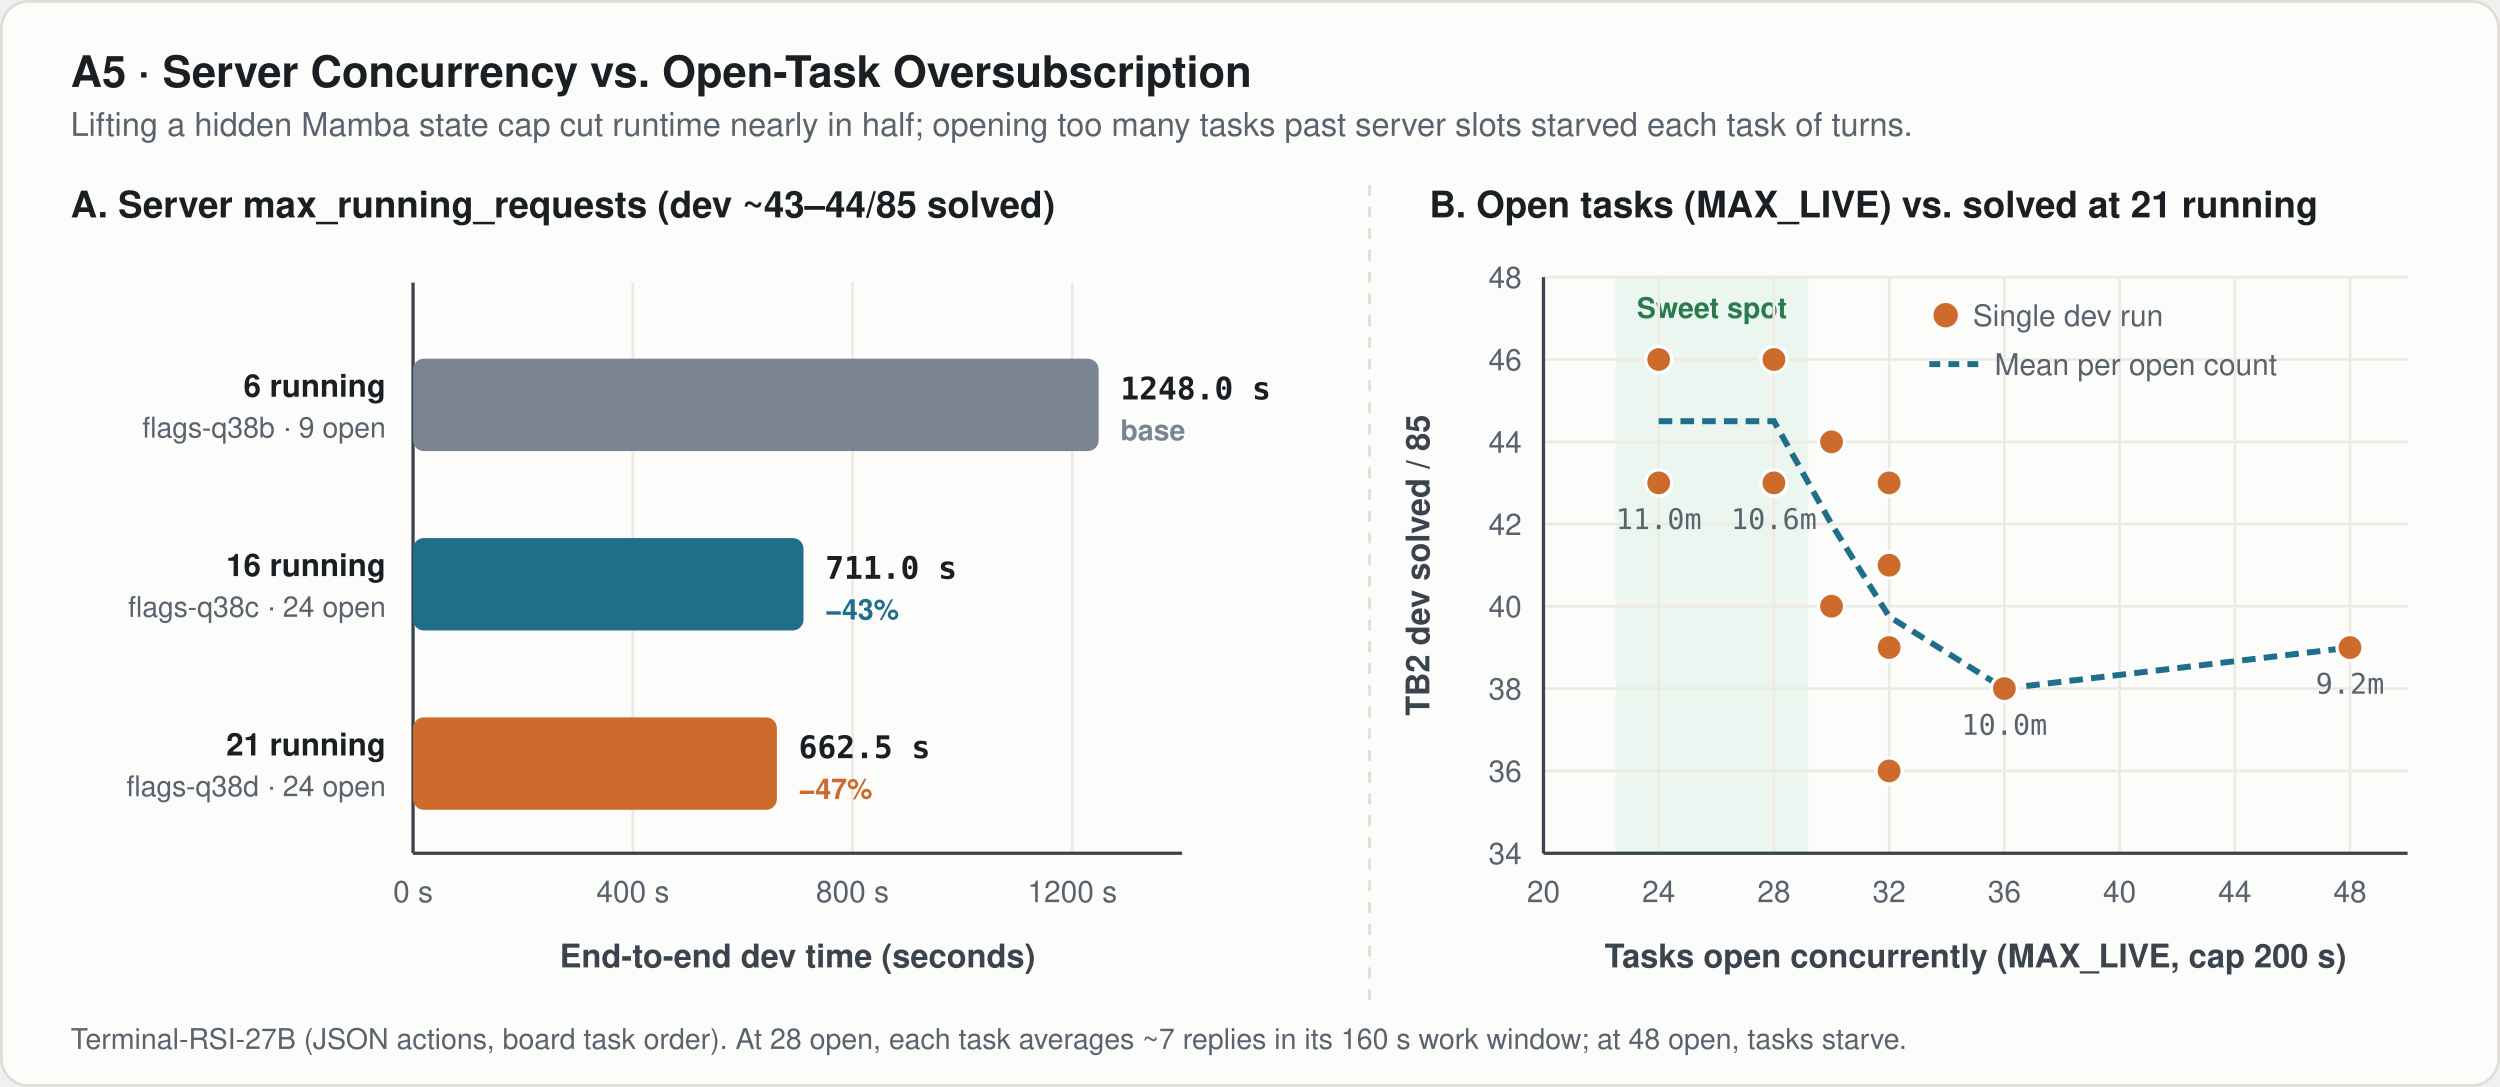
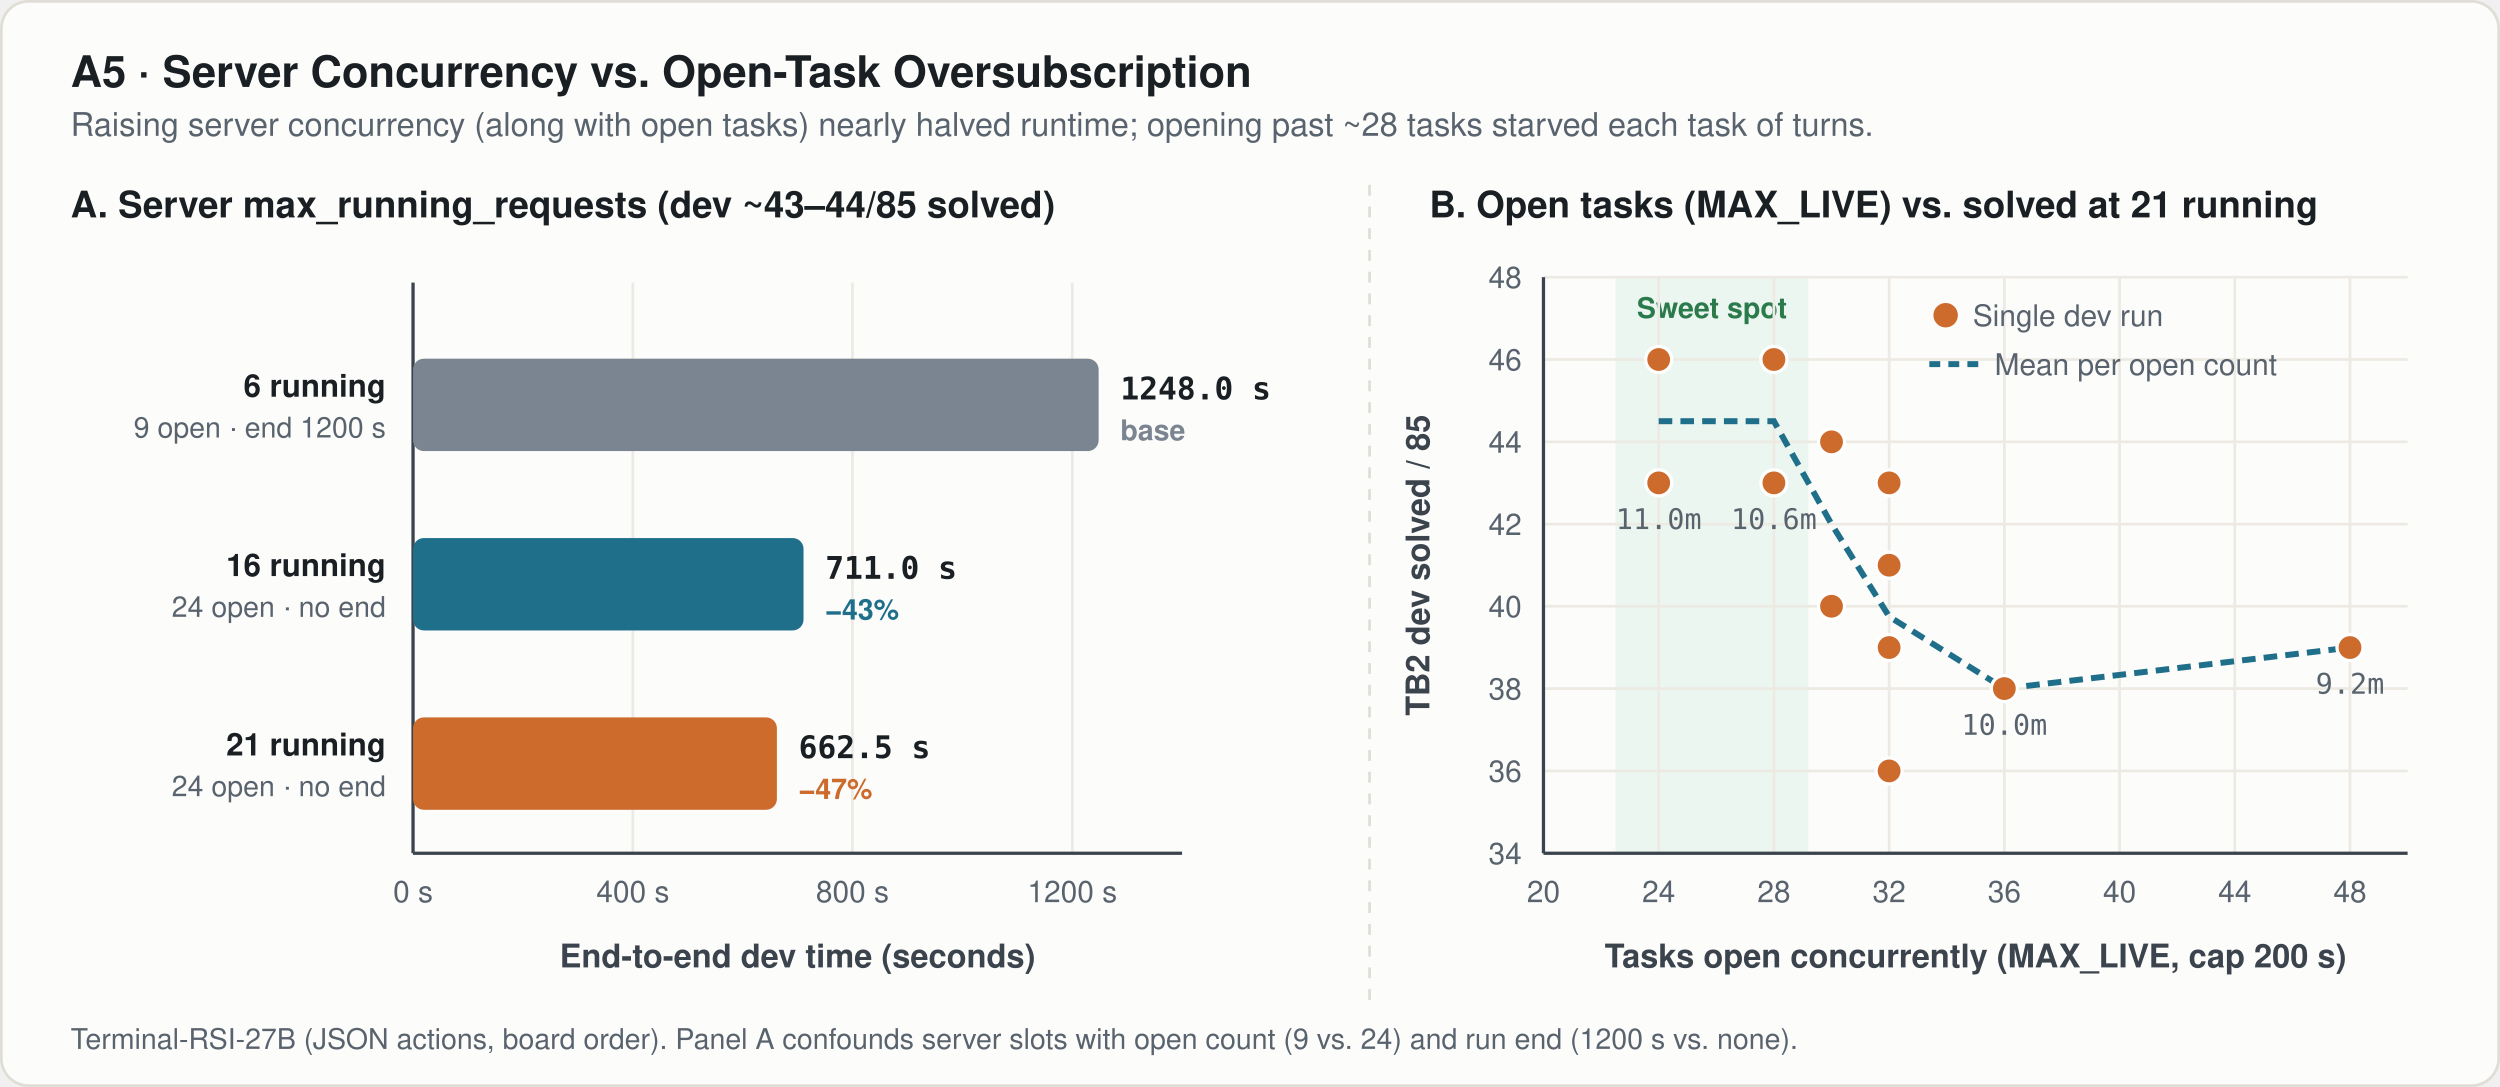
<svg xmlns="http://www.w3.org/2000/svg" viewBox="0 0 920 400" width="920" height="400" role="img" aria-label="A5 server concurrency vs runtime and agent open-task oversubscription">
  <defs>
    <style>
      text { font-family: 'IBM Plex Sans', -apple-system, BlinkMacSystemFont, 'Segoe UI', Helvetica, Arial, sans-serif; fill: #1a1f24; }
      .title { font-size: 16px; font-weight: 700; fill: #1a1f24; }
      .subtitle { font-size: 12px; fill: #59636e; }
      .panel-title { font-size: 13.5px; font-weight: 700; fill: #1a1f24; }
      .axis-label { font-size: 12px; font-weight: 600; fill: #3b434d; }
      .tick { font-size: 11px; fill: #59636e; }
      .val { font-size: 11.5px; font-weight: 600; fill: #1a1f24; }
      .val-muted { font-size: 10.5px; fill: #59636e; }
      .mono { font-family: 'IBM Plex Mono', ui-monospace, SFMono-Regular, Menlo, monospace; }
      .note { font-size: 10.5px; fill: #59636e; }
    </style>
  </defs>
  <rect x="0.5" y="0.5" width="919" height="399" fill="#fcfcfb" rx="10" stroke="#dfddd5" stroke-width="1" />
  <text class="title" x="26" y="32">A5 · Server Concurrency vs. Open-Task Oversubscription</text>
-   <text class="subtitle" x="26" y="50">Lifting a hidden Mamba state cap cut runtime nearly in half; opening too many tasks past server slots starved each task of turns.</text>
+   <text class="subtitle" x="26" y="50">Raising server concurrency (along with open tasks) nearly halved runtime; opening past ~28 tasks starved each task of turns.</text>
  <text class="panel-title" x="26" y="80">A. Server max_running_requests (dev ~43–44/85 solved)</text>
  <line x1="152.0" y1="104" x2="152.0" y2="314" stroke="#eceae3" stroke-width="1" />
  <text class="tick" x="152.0" y="332" text-anchor="middle">0 s</text>
  <line x1="232.9" y1="104" x2="232.9" y2="314" stroke="#eceae3" stroke-width="1" />
  <text class="tick" x="232.9" y="332" text-anchor="middle">400 s</text>
  <line x1="313.7" y1="104" x2="313.7" y2="314" stroke="#eceae3" stroke-width="1" />
  <text class="tick" x="313.7" y="332" text-anchor="middle">800 s</text>
  <line x1="394.6" y1="104" x2="394.6" y2="314" stroke="#eceae3" stroke-width="1" />
  <text class="tick" x="394.6" y="332" text-anchor="middle">1200 s</text>
  <line x1="152" y1="104" x2="152" y2="314" stroke="#3b434d" stroke-width="1.2" />
  <line x1="152" y1="314" x2="435" y2="314" stroke="#3b434d" stroke-width="1.2" />
  <text class="axis-label" x="293.5" y="356" text-anchor="middle">End-to-end dev time (seconds)</text>
  <text class="val" x="142" y="146" text-anchor="end">6 running</text>
-   <text class="val-muted" x="142" y="161" text-anchor="end">flags-q38b · 9 open</text>
+   <text class="val-muted" x="142" y="161" text-anchor="end">9 open · end 1200 s</text>
  <rect x="152" y="132" width="252.3" height="34" rx="4" fill="#7a8591" />
  <text class="val mono" x="412.3" y="147">1248.0 s</text>
  <text class="val-muted" x="412.3" y="162" style="fill:#7a8591;font-weight:600">base</text>
  <text class="val" x="142" y="212" text-anchor="end">16 running</text>
-   <text class="val-muted" x="142" y="227" text-anchor="end">flags-q38c · 24 open</text>
+   <text class="val-muted" x="142" y="227" text-anchor="end">24 open · no end</text>
  <rect x="152" y="198" width="143.7" height="34" rx="4" fill="#1f6f8b" />
  <text class="val mono" x="303.7" y="213">711.0 s</text>
  <text class="val-muted" x="303.7" y="228" style="fill:#1f6f8b;font-weight:600">−43%</text>
  <text class="val" x="142" y="278" text-anchor="end">21 running</text>
-   <text class="val-muted" x="142" y="293" text-anchor="end">flags-q38d · 24 open</text>
+   <text class="val-muted" x="142" y="293" text-anchor="end">24 open · no end</text>
  <rect x="152" y="264" width="133.9" height="34" rx="4" fill="#cc6b2c" />
  <text class="val mono" x="293.9" y="279">662.5 s</text>
  <text class="val-muted" x="293.9" y="294" style="fill:#cc6b2c;font-weight:600">−47%</text>
  <line x1="504" y1="68" x2="504" y2="372" stroke="#dfddd5" stroke-width="1" stroke-dasharray="4 4" />
  <text class="panel-title" x="526" y="80">B. Open tasks (MAX_LIVE) vs. solved at 21 running</text>
  <rect x="594.5" y="102" width="71.0" height="212" fill="#d9efe2" opacity="0.45" />
  <text class="val-muted" x="630.0" y="117" text-anchor="middle" style="fill:#2b7a4b;font-weight:700">Sweet spot</text>
  <line x1="568.0" y1="102" x2="568.0" y2="314" stroke="#eceae3" stroke-width="1" />
  <text class="tick" x="568.0" y="332" text-anchor="middle">20</text>
  <line x1="610.4" y1="102" x2="610.4" y2="314" stroke="#eceae3" stroke-width="1" />
  <text class="tick" x="610.4" y="332" text-anchor="middle">24</text>
  <line x1="652.8" y1="102" x2="652.8" y2="314" stroke="#eceae3" stroke-width="1" />
  <text class="tick" x="652.8" y="332" text-anchor="middle">28</text>
  <line x1="695.2" y1="102" x2="695.2" y2="314" stroke="#eceae3" stroke-width="1" />
  <text class="tick" x="695.2" y="332" text-anchor="middle">32</text>
  <line x1="737.6" y1="102" x2="737.6" y2="314" stroke="#eceae3" stroke-width="1" />
  <text class="tick" x="737.6" y="332" text-anchor="middle">36</text>
  <line x1="780.0" y1="102" x2="780.0" y2="314" stroke="#eceae3" stroke-width="1" />
  <text class="tick" x="780.0" y="332" text-anchor="middle">40</text>
  <line x1="822.4" y1="102" x2="822.4" y2="314" stroke="#eceae3" stroke-width="1" />
  <text class="tick" x="822.4" y="332" text-anchor="middle">44</text>
  <line x1="864.8" y1="102" x2="864.8" y2="314" stroke="#eceae3" stroke-width="1" />
  <text class="tick" x="864.8" y="332" text-anchor="middle">48</text>
  <line x1="568" y1="314.0" x2="886" y2="314.0" stroke="#eceae3" stroke-width="1" />
  <text class="tick" x="560" y="318.0" text-anchor="end">34</text>
  <line x1="568" y1="283.7" x2="886" y2="283.7" stroke="#eceae3" stroke-width="1" />
  <text class="tick" x="560" y="287.7" text-anchor="end">36</text>
  <line x1="568" y1="253.4" x2="886" y2="253.4" stroke="#eceae3" stroke-width="1" />
  <text class="tick" x="560" y="257.4" text-anchor="end">38</text>
  <line x1="568" y1="223.1" x2="886" y2="223.1" stroke="#eceae3" stroke-width="1" />
  <text class="tick" x="560" y="227.1" text-anchor="end">40</text>
  <line x1="568" y1="192.9" x2="886" y2="192.9" stroke="#eceae3" stroke-width="1" />
  <text class="tick" x="560" y="196.9" text-anchor="end">42</text>
  <line x1="568" y1="162.6" x2="886" y2="162.6" stroke="#eceae3" stroke-width="1" />
  <text class="tick" x="560" y="166.6" text-anchor="end">44</text>
  <line x1="568" y1="132.3" x2="886" y2="132.3" stroke="#eceae3" stroke-width="1" />
  <text class="tick" x="560" y="136.3" text-anchor="end">46</text>
  <line x1="568" y1="102.0" x2="886" y2="102.0" stroke="#eceae3" stroke-width="1" />
  <text class="tick" x="560" y="106.0" text-anchor="end">48</text>
  <line x1="568" y1="102" x2="568" y2="314" stroke="#3b434d" stroke-width="1.2" />
  <line x1="568" y1="314" x2="886" y2="314" stroke="#3b434d" stroke-width="1.2" />
  <text class="axis-label" x="727.0" y="356" text-anchor="middle">Tasks open concurrently (MAX_LIVE, cap 200 s)</text>
  <text class="axis-label" x="526" y="208.0" text-anchor="middle" transform="rotate(-90 526 208.0)">TB2 dev solved / 85</text>
  <polyline fill="none" stroke="#1f6f8b" stroke-width="2.2" stroke-dasharray="5 3" points="610.4,155.0 652.8,155.0 674.0,192.9 695.2,226.9 737.6,253.4 864.8,238.3" />
  <circle cx="610.4" cy="177.7" r="4.8" fill="#cc6b2c" stroke="#ffffff" stroke-width="1.2" />
  <circle cx="610.4" cy="132.3" r="4.8" fill="#cc6b2c" stroke="#ffffff" stroke-width="1.2" />
  <text class="val-muted mono" x="610.4" y="194.7" text-anchor="middle">11.0m</text>
  <circle cx="652.8" cy="177.7" r="4.8" fill="#cc6b2c" stroke="#ffffff" stroke-width="1.2" />
  <circle cx="652.8" cy="132.3" r="4.8" fill="#cc6b2c" stroke="#ffffff" stroke-width="1.2" />
  <text class="val-muted mono" x="652.8" y="194.7" text-anchor="middle">10.6m</text>
  <circle cx="674.0" cy="162.6" r="4.8" fill="#cc6b2c" stroke="#ffffff" stroke-width="1.2" />
  <circle cx="674.0" cy="223.1" r="4.8" fill="#cc6b2c" stroke="#ffffff" stroke-width="1.2" />
  <circle cx="695.2" cy="208.0" r="4.8" fill="#cc6b2c" stroke="#ffffff" stroke-width="1.2" />
  <circle cx="695.2" cy="238.3" r="4.8" fill="#cc6b2c" stroke="#ffffff" stroke-width="1.2" />
  <circle cx="695.2" cy="283.7" r="4.8" fill="#cc6b2c" stroke="#ffffff" stroke-width="1.2" />
  <circle cx="695.2" cy="177.7" r="4.8" fill="#cc6b2c" stroke="#ffffff" stroke-width="1.2" />
  <circle cx="737.6" cy="253.4" r="4.8" fill="#cc6b2c" stroke="#ffffff" stroke-width="1.2" />
  <text class="val-muted mono" x="737.6" y="270.4" text-anchor="middle">10.0m</text>
  <circle cx="864.8" cy="238.3" r="4.8" fill="#cc6b2c" stroke="#ffffff" stroke-width="1.2" />
  <text class="val-muted mono" x="864.8" y="255.3" text-anchor="middle">9.2m</text>
  <circle cx="716" cy="116" r="4.5" fill="#cc6b2c" />
  <text class="tick" x="726" y="120">Single dev run</text>
  <line x1="710" y1="134" x2="728" y2="134" stroke="#1f6f8b" stroke-width="2.2" stroke-dasharray="4 3" />
  <text class="tick" x="734" y="138">Mean per open count</text>
-   <text class="note" x="26" y="386">Terminal-RSI-27B (JSON actions, board task order). At 28 open, each task averages ~7 replies in its 160 s work window; at 48 open, tasks starve.</text>
+   <text class="note" x="26" y="386">Terminal-RSI-27B (JSON actions, board order). Panel A confounds server slots with open count (9 vs. 24) and run end (1200 s vs. none).</text>
</svg>
